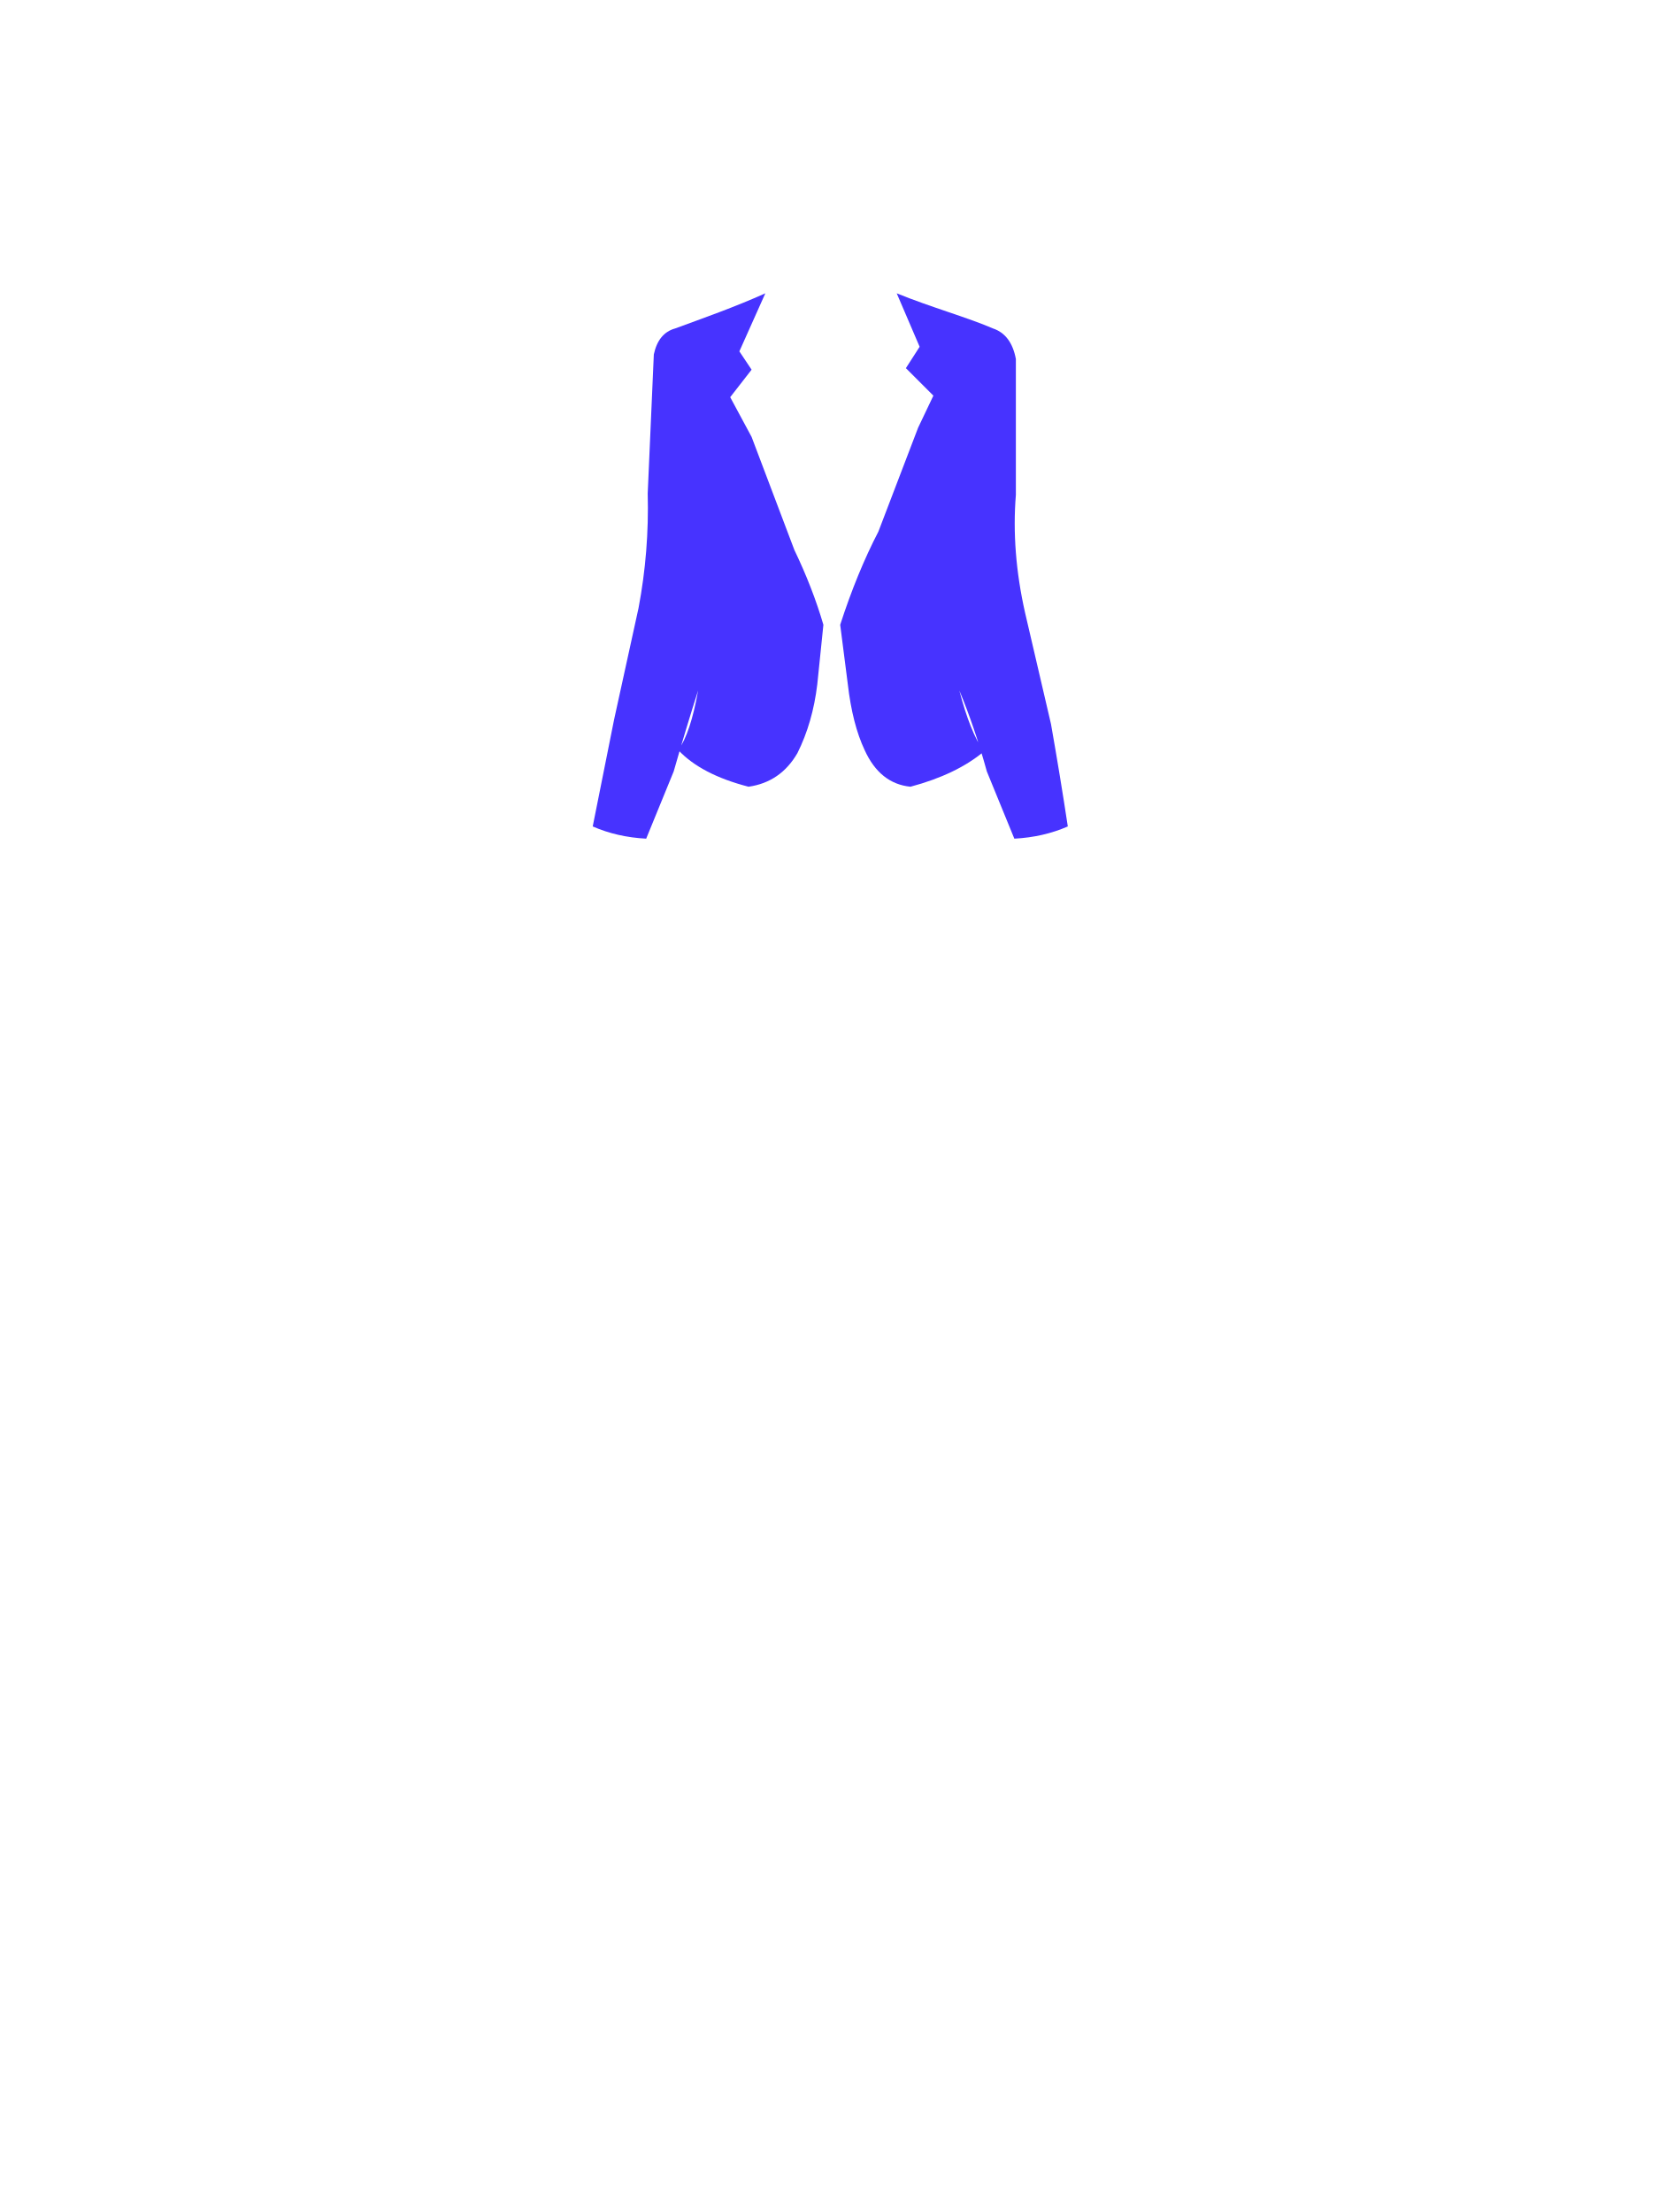
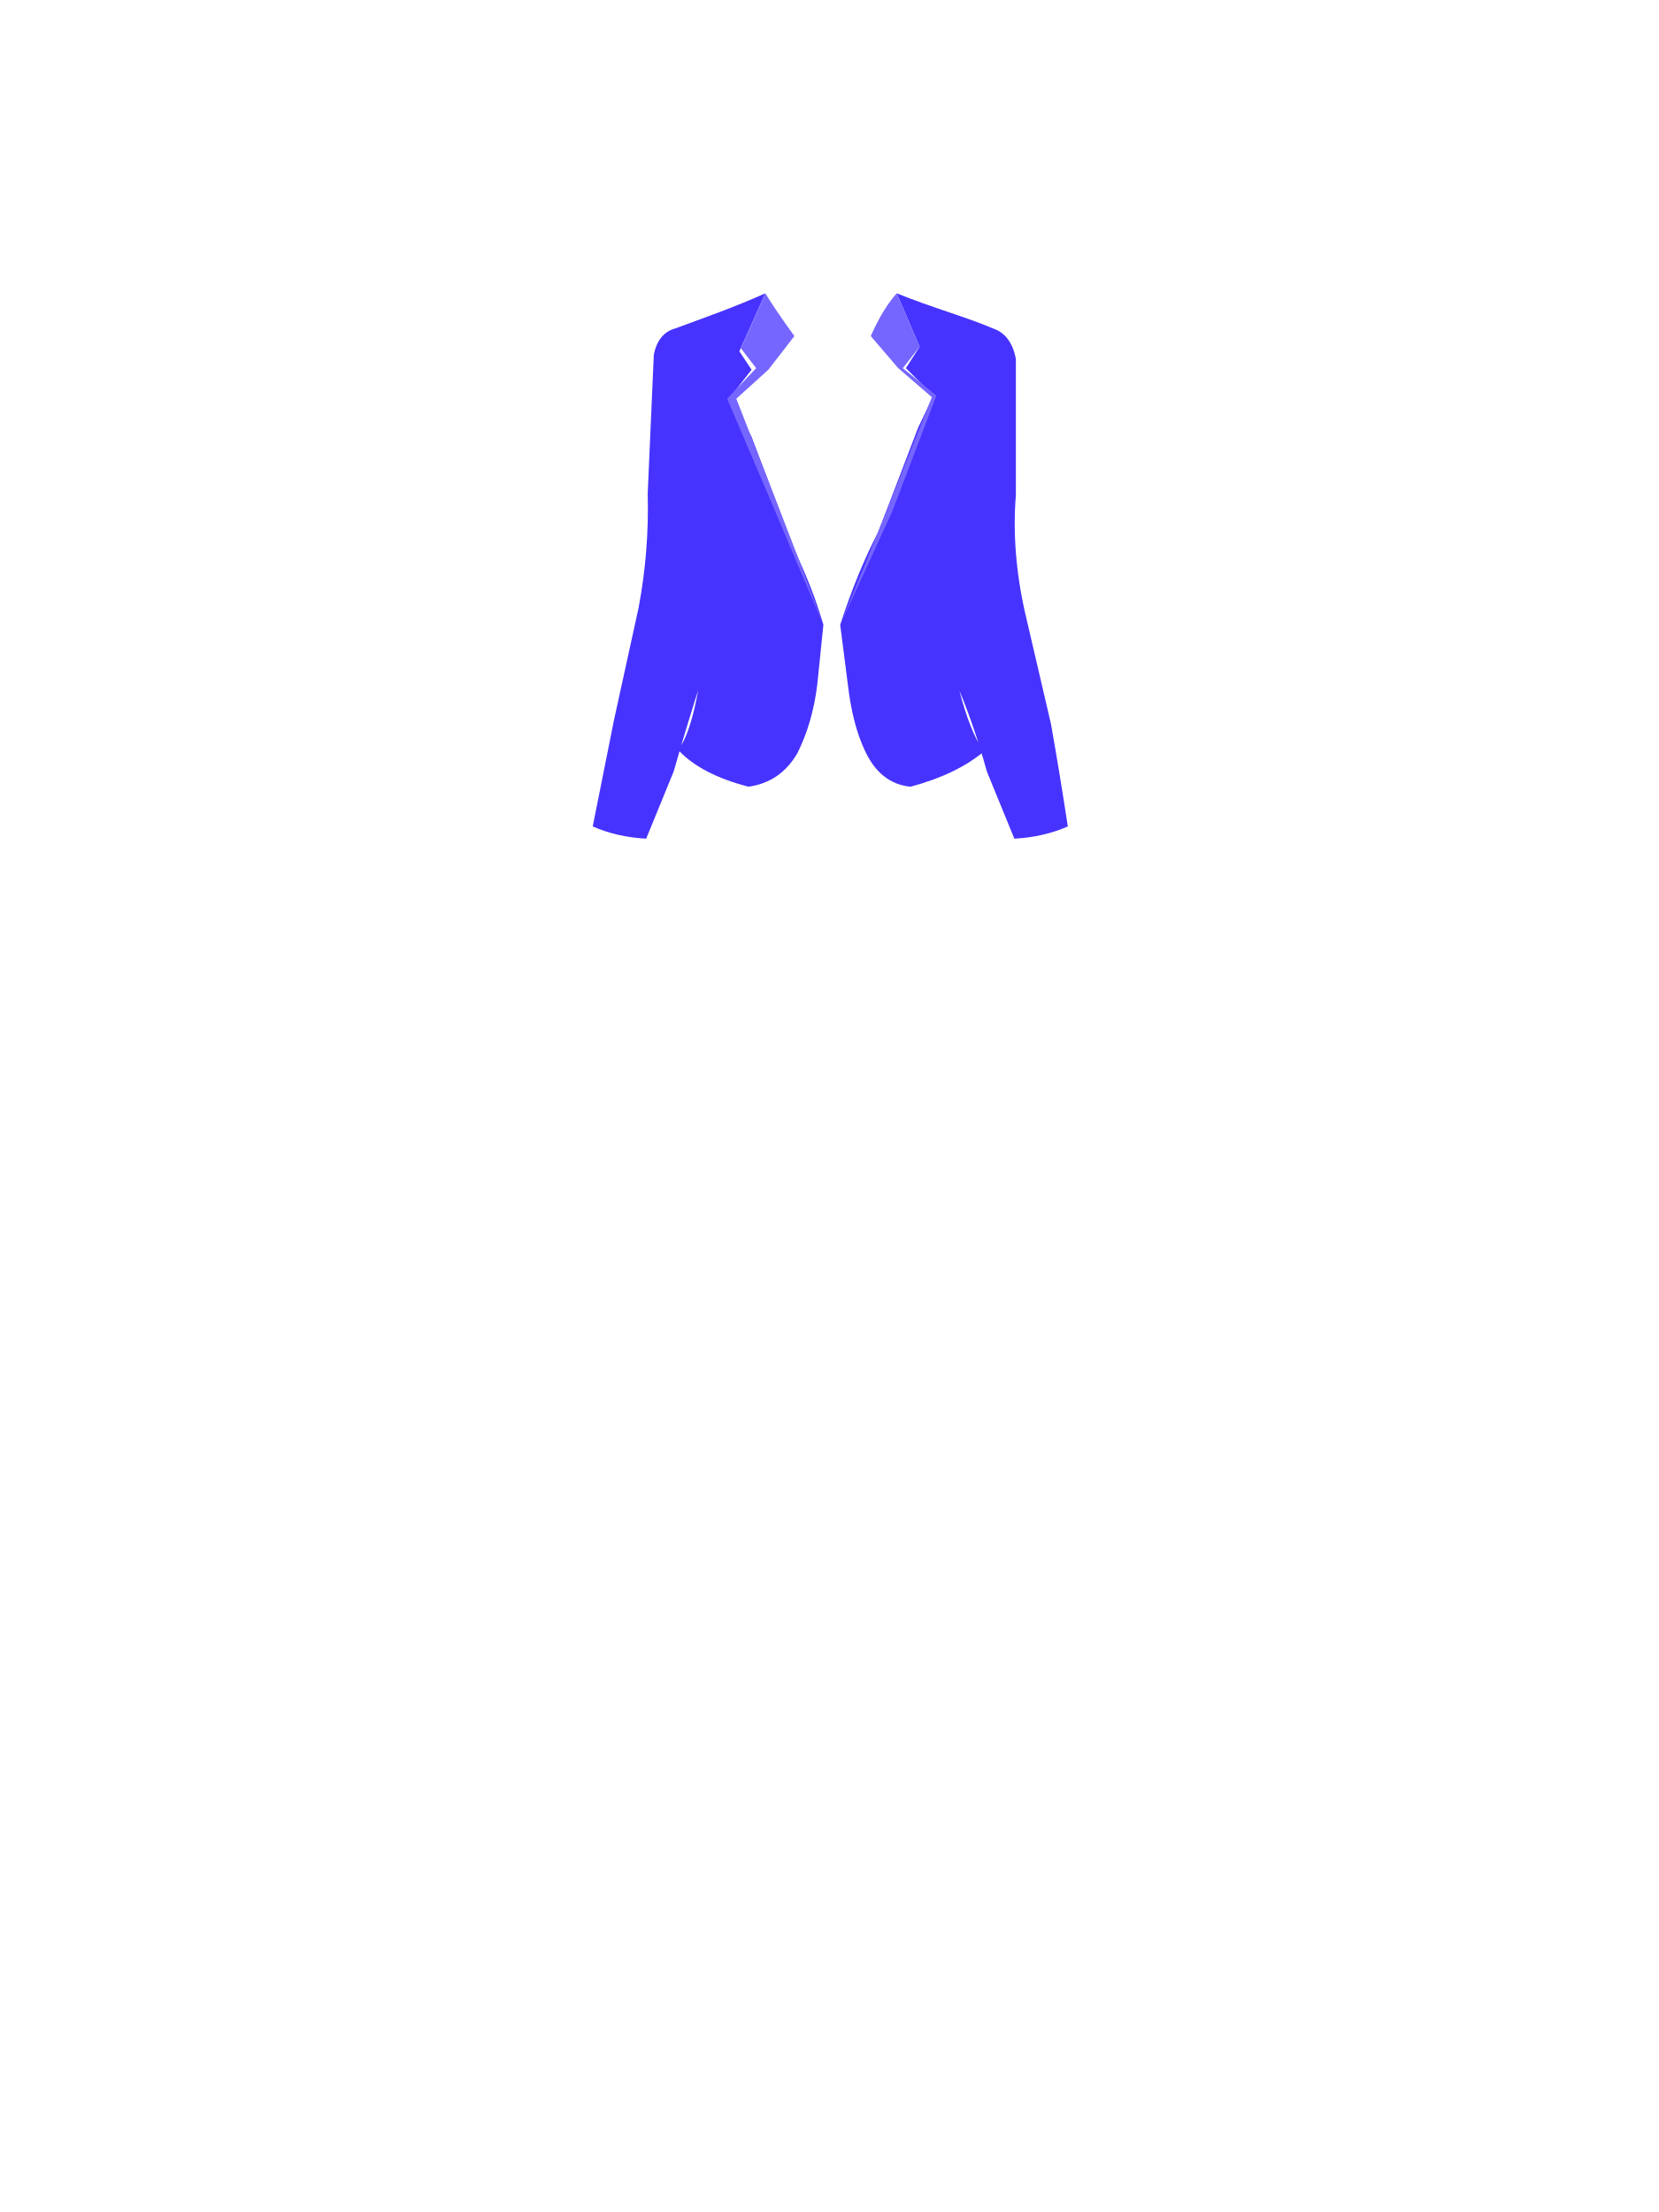
- <svg xmlns="http://www.w3.org/2000/svg" width="1086" height="1448" viewBox="0 0 1086 1448">
-   <path fill="#4733ff" d="M501 192  C481 201 461 208 442 215  Q431 218 428 232  L424 323 Q425 361 418 398  L402 471 Q394 511 388 541  Q404 548 423 549  L441 505 Q449 477 457 452  Q452 480 444 491  Q459 507 490 515  Q511 512 522 493  Q532 473 535 448  L539 409  Q532 385 520 360  L492 286  L478 260  L492 242 L484 230 L501 192 Z" />
-   <path fill="#4733ff" d="M587 192  C609 201 634 208 650 215  Q662 219 665 235  L665 324 Q662 361 671 401  L688 474 Q694 508 699 541  Q683 548 664 549  L646 505 Q638 476 628 452  Q635 479 644 492  Q626 507 596 515  Q576 513 566 491  Q558 474 555 448  L550 409 Q561 375 575 348  L601 280 L611 259 L593 241 L602 227 L587 192 Z" />
+ <svg xmlns="http://www.w3.org/2000/svg" viewBox="0 0 1086 1448" width="1086" height="1448">
+   <g fill="#4733ff">
+     <path d="M501 192  C481 201 461 208 442 215  Q431 218 428 232  L424 323 Q425 361 418 398  L402 471 Q394 511 388 541  Q404 548 423 549  L441 505 Q449 477 457 452  Q452 480 444 491  Q459 507 490 515  Q511 512 522 493  Q532 473 535 448  L539 409  Q532 385 520 360  L492 286  L478 260  L492 242 L484 230 L501 192 Z" />
+     <path d="M587 192  C609 201 634 208 650 215  Q662 219 665 235  L665 324 Q662 361 671 401  L688 474 Q694 508 699 541  Q683 548 664 549  L646 505 Q638 476 628 452  Q635 479 644 492  Q626 507 596 515  Q576 513 566 491  Q558 474 555 448  L550 409 Q561 375 575 348  L601 280 L611 259 L593 241 L602 227 L587 192 Z" />
+   </g>
+   <g fill="#7566ff">
+     <path d="M501 192  Q507 202 520 220  L503 242  L482 261  Q504 317 524 369  L539 409  Q518 360 508 336  L476 261  L495 241  L485 228 Z" />
+     <path d="M587 192  Q578 202 570 220  L588 241  L610 260  Q587 318 566 370  L550 409  Q573 359 584 335  L613 259  L591 241  L602 227 Z" />
+   </g>
</svg>
